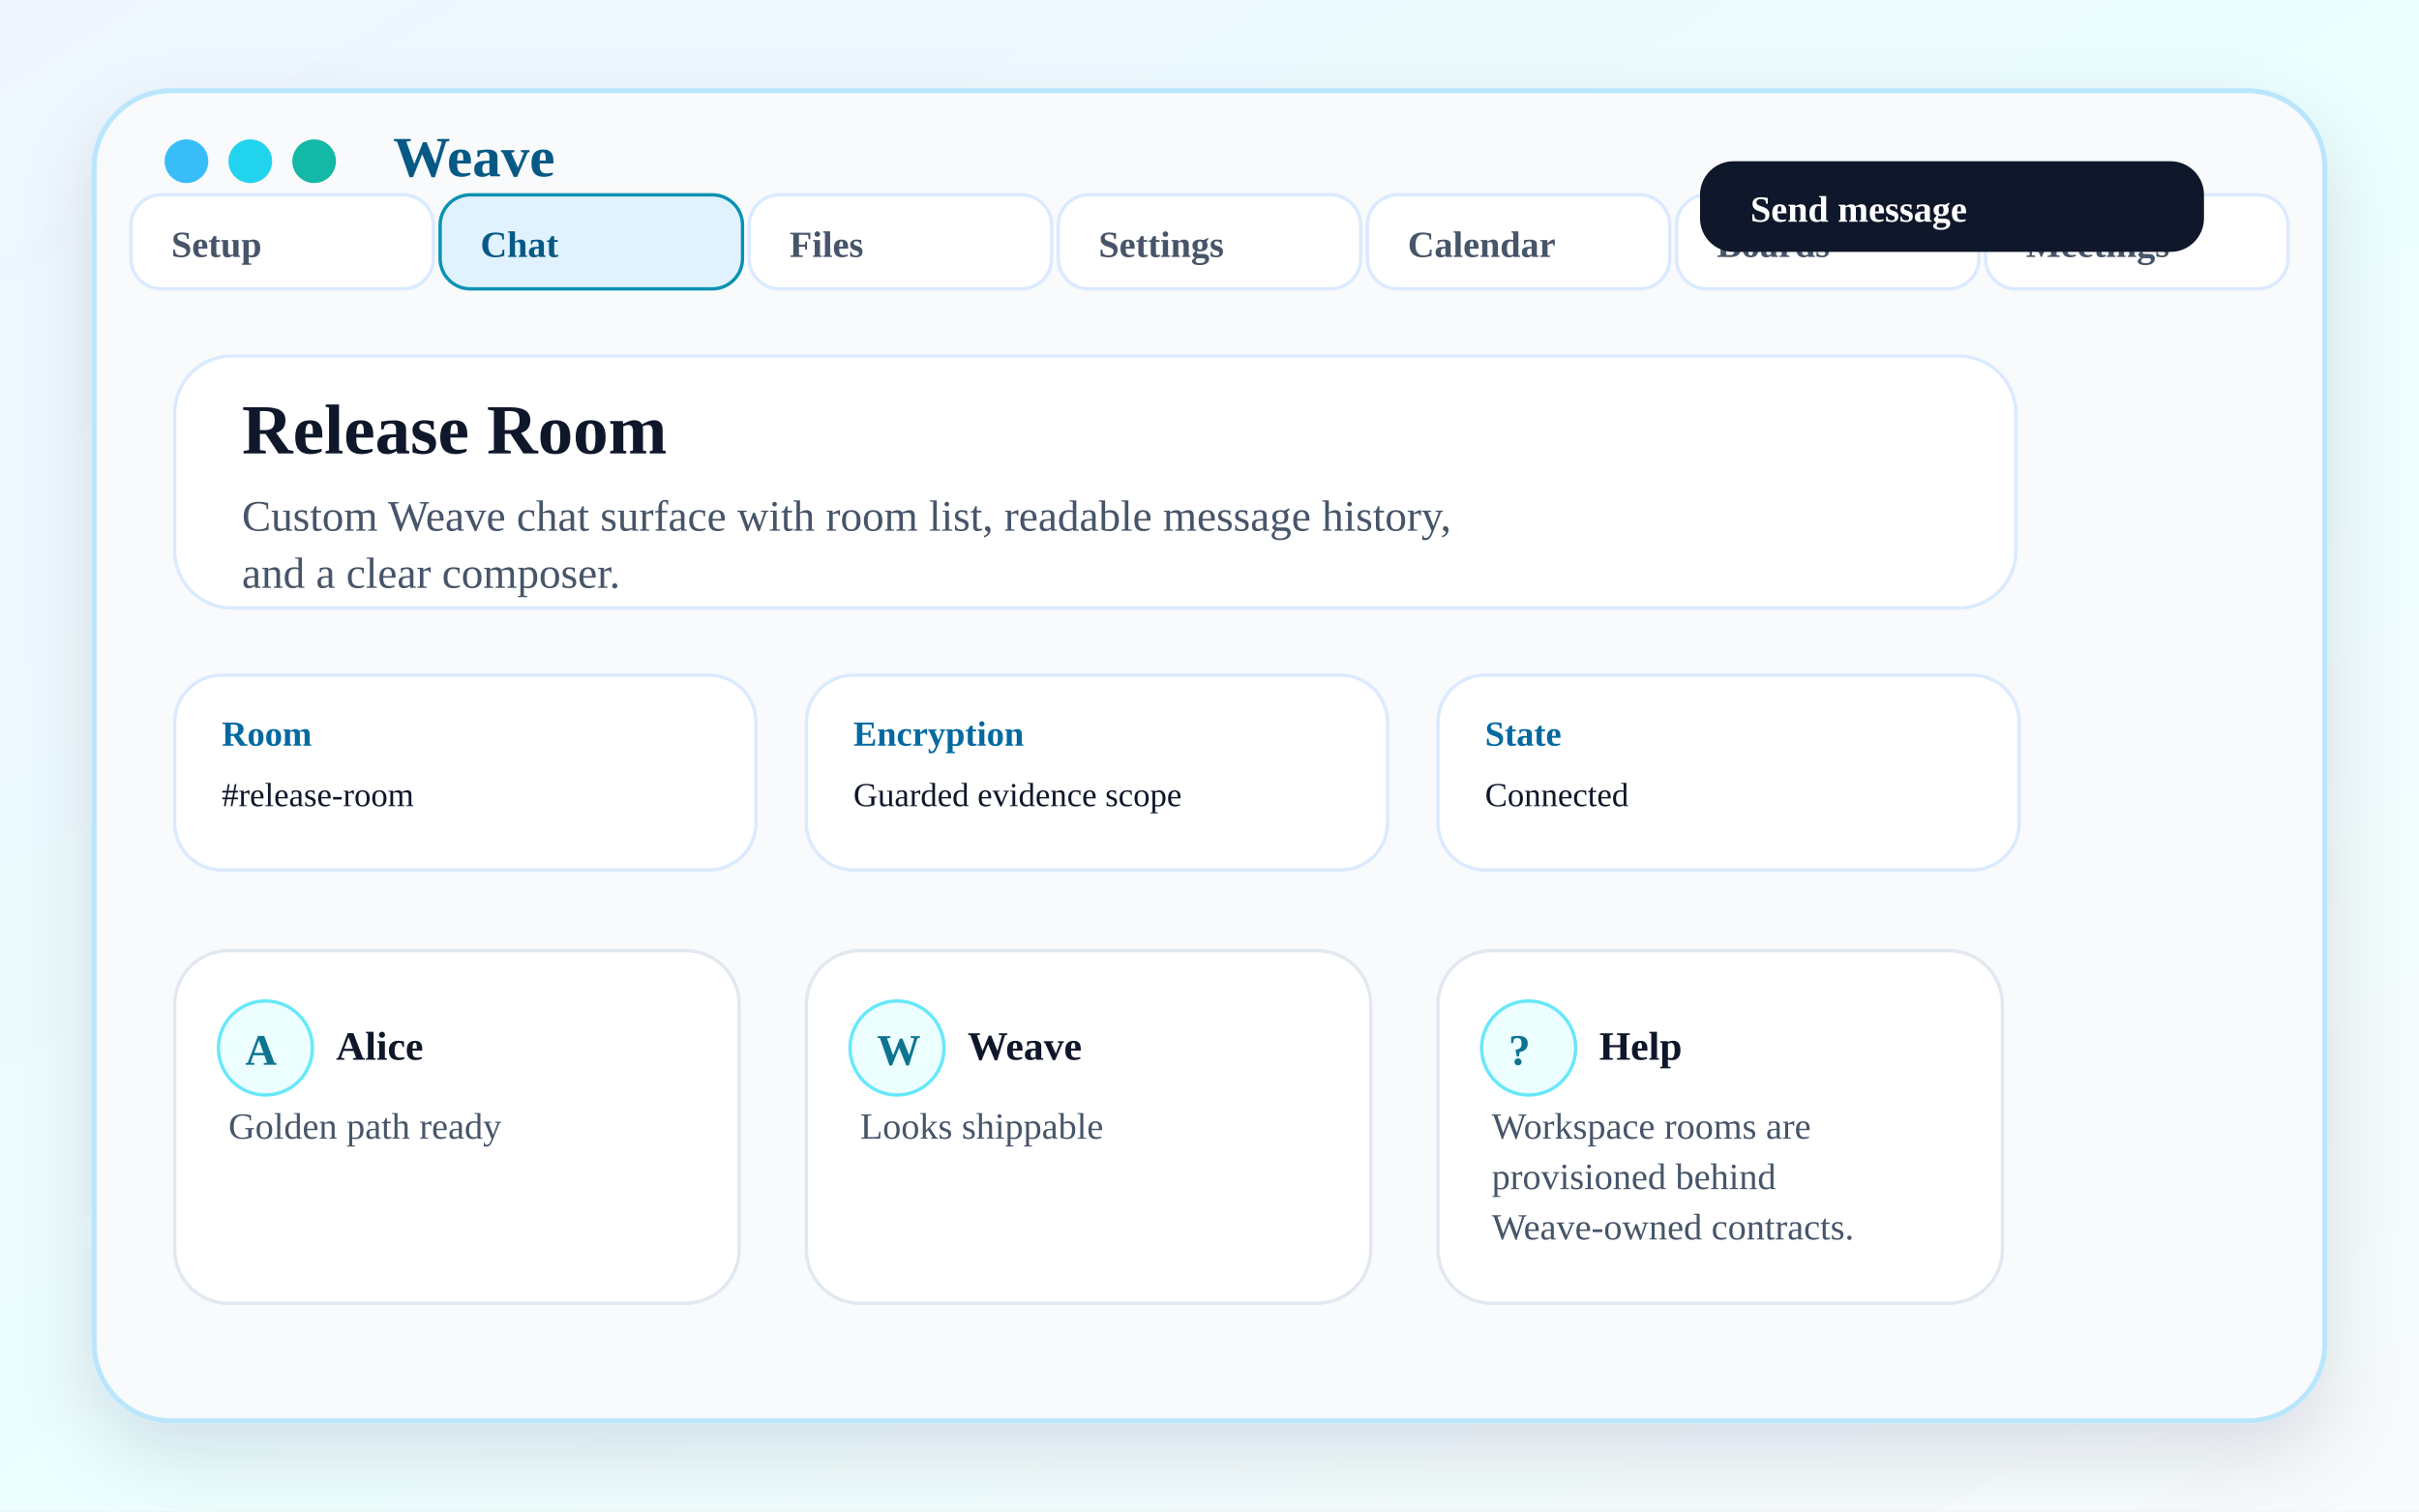
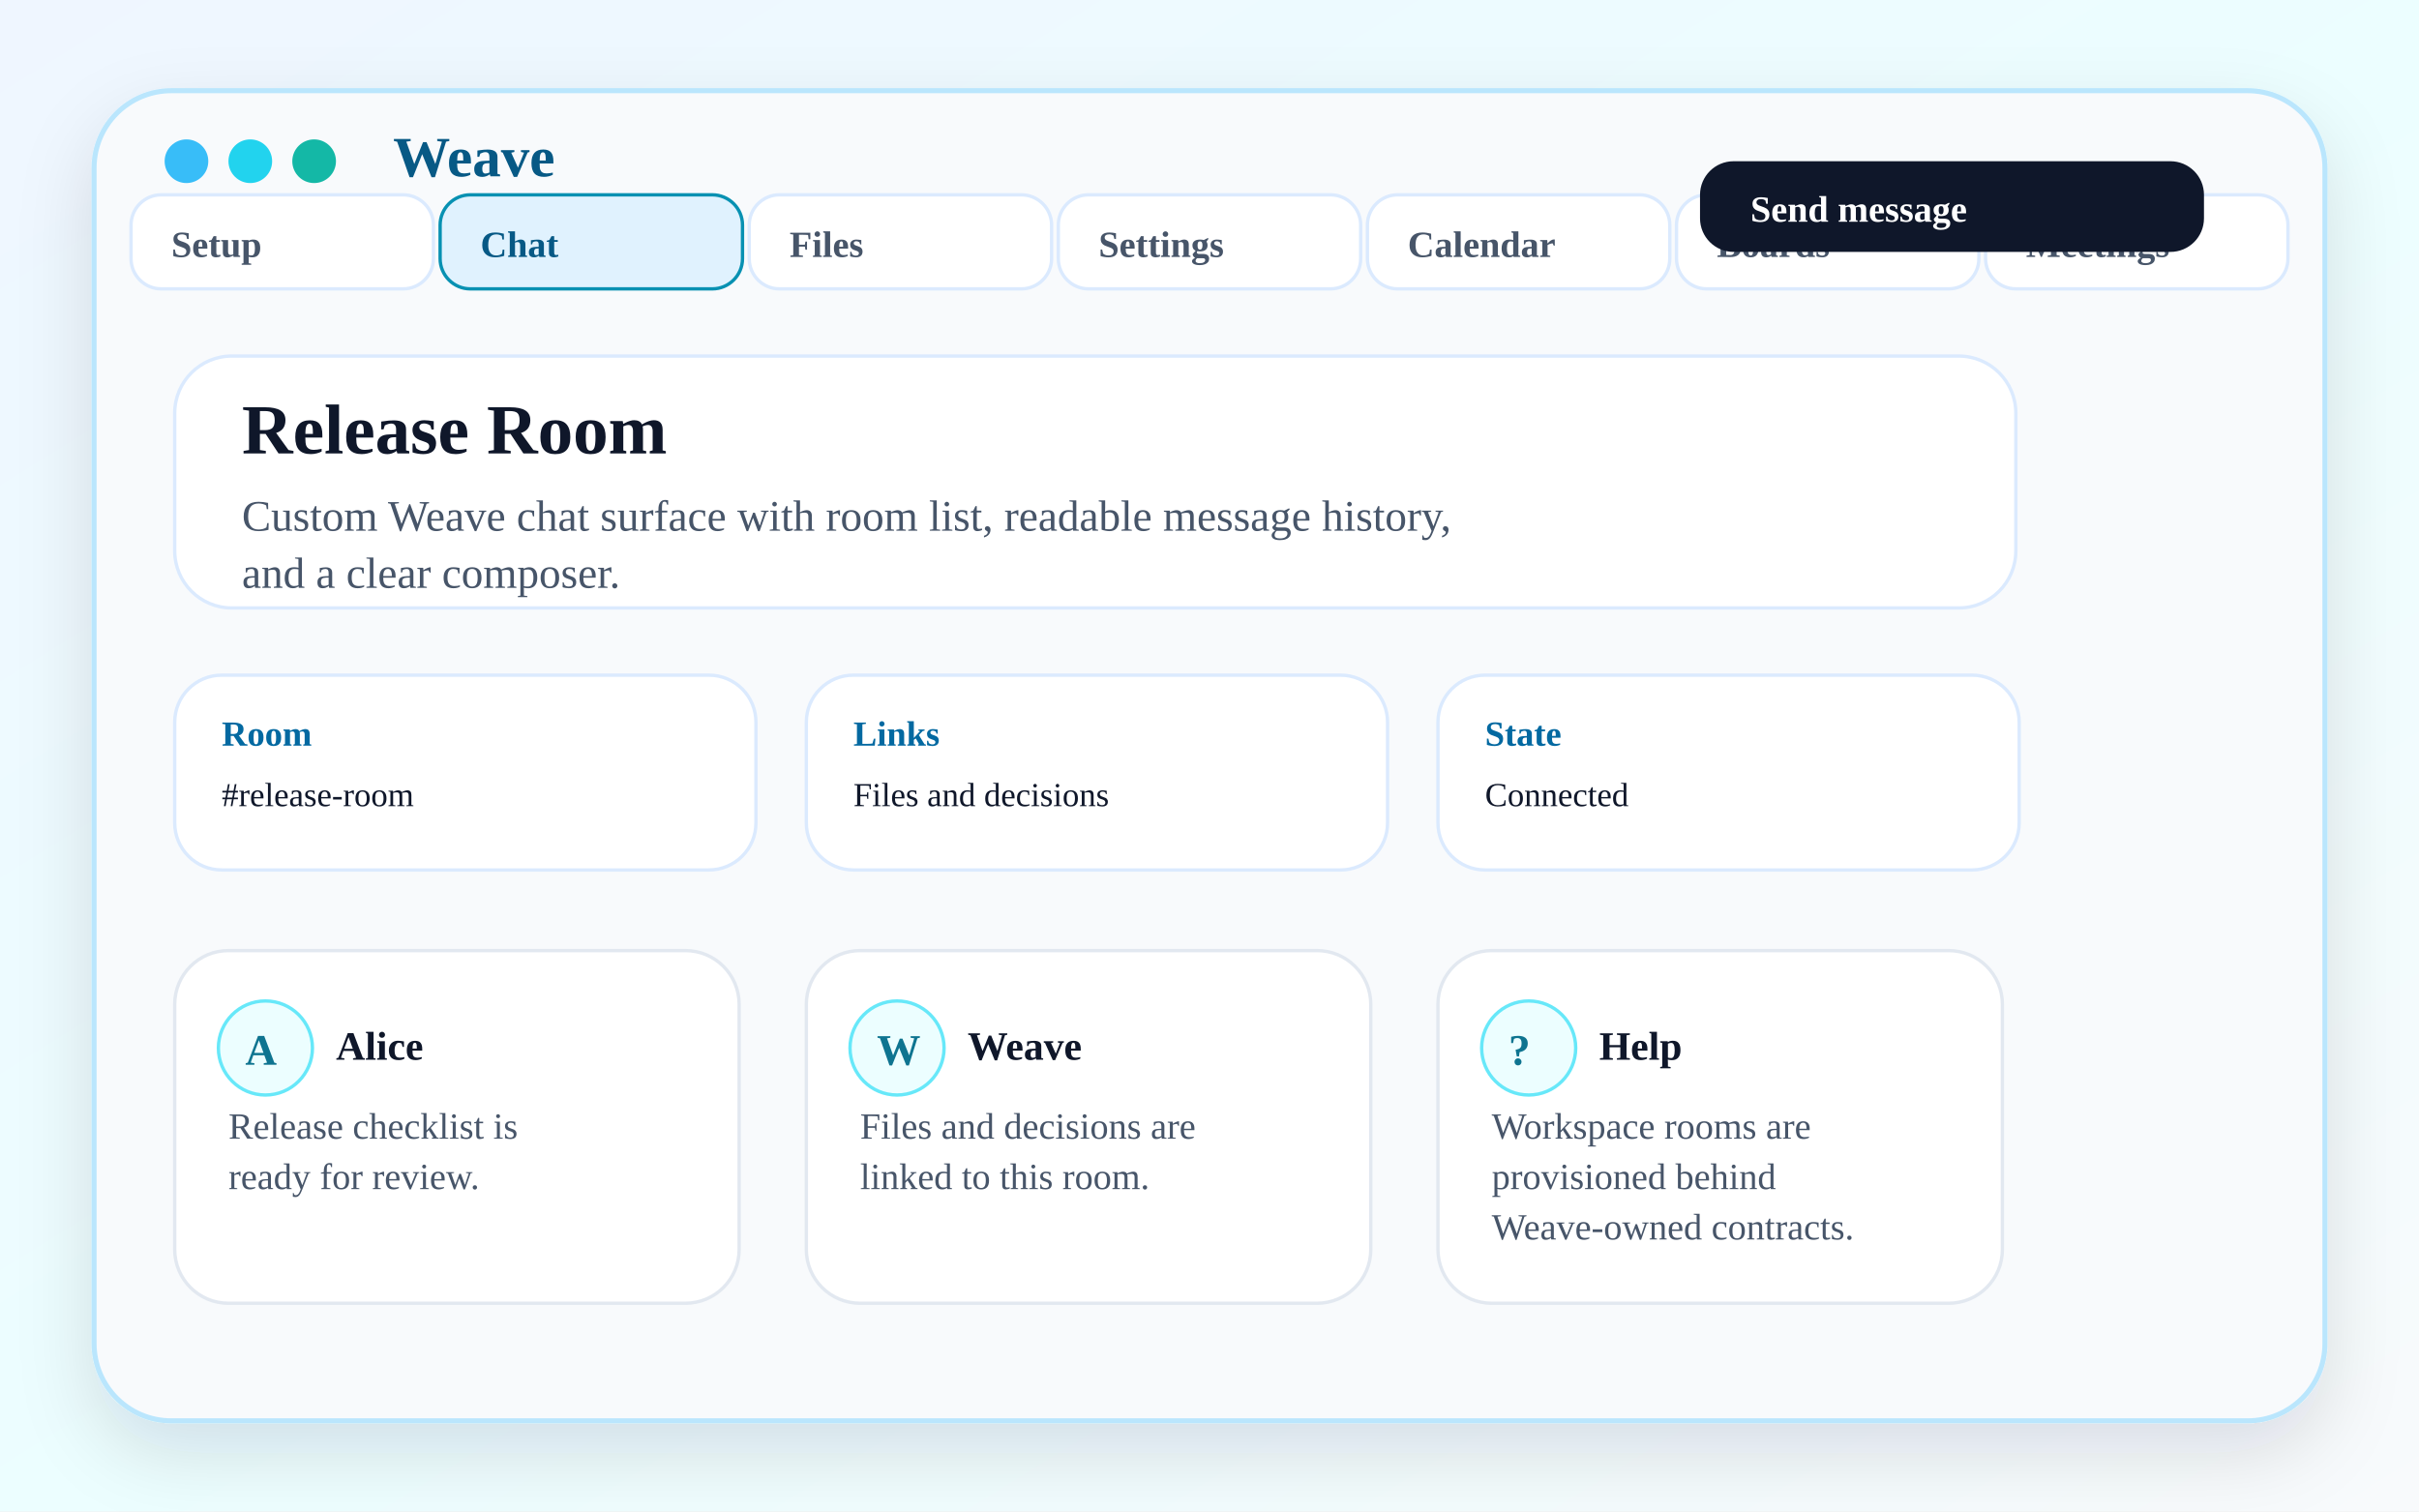
<svg xmlns="http://www.w3.org/2000/svg" width="1440" height="900" viewBox="0 0 1440 900" role="img" aria-labelledby="title desc">
  <defs>
    <linearGradient id="bg" x1="0" y1="0" x2="1" y2="1">
      <stop offset="0" stop-color="#eff6ff" />
      <stop offset="0.52" stop-color="#ecfeff" />
      <stop offset="1" stop-color="#f8fafc" />
    </linearGradient>
    <filter id="shadow" x="-10%" y="-10%" width="120%" height="130%">
      <feDropShadow dx="0" dy="18" stdDeviation="22" flood-color="#0f172a" flood-opacity="0.12" />
    </filter>
  </defs>
  <rect width="1440" height="900" fill="url(#bg)" />
  <rect x="56" y="54" width="1328" height="792" rx="46" fill="#f8fafc" stroke="#bae6fd" stroke-width="3" filter="url(#shadow)" />
  <circle cx="111" cy="96" r="13" fill="#38bdf8" />
  <circle cx="149" cy="96" r="13" fill="#22d3ee" />
  <circle cx="187" cy="96" r="13" fill="#14b8a6" />
  <text x="234" y="105" font-size="34" font-weight="900" fill="#075985">Weave</text>
  <rect x="78" y="116" width="180" height="56" rx="18" fill="#ffffff" stroke="#dbeafe" stroke-width="2" />
  <text x="102" y="153" font-size="22" font-weight="700" fill="#475569">Setup</text>
  <rect x="262" y="116" width="180" height="56" rx="18" fill="#e0f2fe" stroke="#0891b2" stroke-width="2" />
  <text x="286" y="153" font-size="22" font-weight="700" fill="#075985">Chat</text>
  <rect x="446" y="116" width="180" height="56" rx="18" fill="#ffffff" stroke="#dbeafe" stroke-width="2" />
  <text x="470" y="153" font-size="22" font-weight="700" fill="#475569">Files</text>
  <rect x="630" y="116" width="180" height="56" rx="18" fill="#ffffff" stroke="#dbeafe" stroke-width="2" />
  <text x="654" y="153" font-size="22" font-weight="700" fill="#475569">Settings</text>
  <rect x="814" y="116" width="180" height="56" rx="18" fill="#ffffff" stroke="#dbeafe" stroke-width="2" />
  <text x="838" y="153" font-size="22" font-weight="700" fill="#475569">Calendar</text>
  <rect x="998" y="116" width="180" height="56" rx="18" fill="#ffffff" stroke="#dbeafe" stroke-width="2" />
  <text x="1022" y="153" font-size="22" font-weight="700" fill="#475569">Boards</text>
  <rect x="1182" y="116" width="180" height="56" rx="18" fill="#ffffff" stroke="#dbeafe" stroke-width="2" />
  <text x="1206" y="153" font-size="22" font-weight="700" fill="#475569">Meetings</text>
  <rect x="104" y="212" width="1096" height="150" rx="34" fill="#ffffff" stroke="#dbeafe" stroke-width="2" />
  <text x="144" y="270" font-size="42" font-weight="900" fill="#0f172a">Release Room</text>
  <text x="144" y="316" font-size="26" font-weight="400" fill="#475569">Custom Weave chat surface with room list, readable message history,</text>
  <text x="144" y="350" font-size="26" font-weight="400" fill="#475569">and a clear composer.</text>
  <rect x="104" y="402" width="346" height="116" rx="28" fill="#ffffff" stroke="#dbeafe" stroke-width="2" />
  <text x="132" y="444" font-size="21" font-weight="700" fill="#0369a1">Room</text>
  <text x="132" y="480" font-size="20" font-weight="400" fill="#0f172a">#release-room</text>
  <rect x="480" y="402" width="346" height="116" rx="28" fill="#ffffff" stroke="#dbeafe" stroke-width="2" />
-   <text x="508" y="444" font-size="21" font-weight="700" fill="#0369a1">Encryption</text>
-   <text x="508" y="480" font-size="20" font-weight="400" fill="#0f172a">Guarded evidence scope</text>
+   <text x="508" y="444" font-size="21" font-weight="700" fill="#0369a1">Links</text>
+   <text x="508" y="480" font-size="20" font-weight="400" fill="#0f172a">Files and decisions</text>
  <rect x="856" y="402" width="346" height="116" rx="28" fill="#ffffff" stroke="#dbeafe" stroke-width="2" />
  <text x="884" y="444" font-size="21" font-weight="700" fill="#0369a1">State</text>
  <text x="884" y="480" font-size="20" font-weight="400" fill="#0f172a">Connected</text>
  <rect x="104" y="566" width="336" height="210" rx="32" fill="#ffffff" stroke="#e2e8f0" stroke-width="2" />
  <circle cx="158" cy="624" r="28" fill="#ecfeff" stroke="#67e8f9" stroke-width="2" />
  <text x="146" y="634" font-size="26" font-weight="800" fill="#0e7490">A</text>
  <text x="200" y="631" font-size="24" font-weight="800" fill="#0f172a">Alice</text>
-   <text x="136" y="678" font-size="22" font-weight="400" fill="#475569">Golden path ready</text>
+   <text x="136" y="678" font-size="22" font-weight="400" fill="#475569">Release checklist is</text>
+   <text x="136" y="708" font-size="22" font-weight="400" fill="#475569">ready for review.</text>
  <rect x="480" y="566" width="336" height="210" rx="32" fill="#ffffff" stroke="#e2e8f0" stroke-width="2" />
  <circle cx="534" cy="624" r="28" fill="#ecfeff" stroke="#67e8f9" stroke-width="2" />
  <text x="522" y="634" font-size="26" font-weight="800" fill="#0e7490">W</text>
  <text x="576" y="631" font-size="24" font-weight="800" fill="#0f172a">Weave</text>
-   <text x="512" y="678" font-size="22" font-weight="400" fill="#475569">Looks shippable</text>
+   <text x="512" y="678" font-size="22" font-weight="400" fill="#475569">Files and decisions are</text>
+   <text x="512" y="708" font-size="22" font-weight="400" fill="#475569">linked to this room.</text>
  <rect x="856" y="566" width="336" height="210" rx="32" fill="#ffffff" stroke="#e2e8f0" stroke-width="2" />
  <circle cx="910" cy="624" r="28" fill="#ecfeff" stroke="#67e8f9" stroke-width="2" />
  <text x="898" y="634" font-size="26" font-weight="800" fill="#0e7490">?</text>
  <text x="952" y="631" font-size="24" font-weight="800" fill="#0f172a">Help</text>
  <text x="888" y="678" font-size="22" font-weight="400" fill="#475569">Workspace rooms are</text>
  <text x="888" y="708" font-size="22" font-weight="400" fill="#475569">provisioned behind</text>
  <text x="888" y="738" font-size="22" font-weight="400" fill="#475569">Weave-owned contracts.</text>
  <rect x="1012" y="96" width="300" height="54" rx="20" fill="#0f172a" />
  <text x="1042" y="132" font-size="22" font-weight="800" fill="#ffffff">Send message</text>
</svg>
